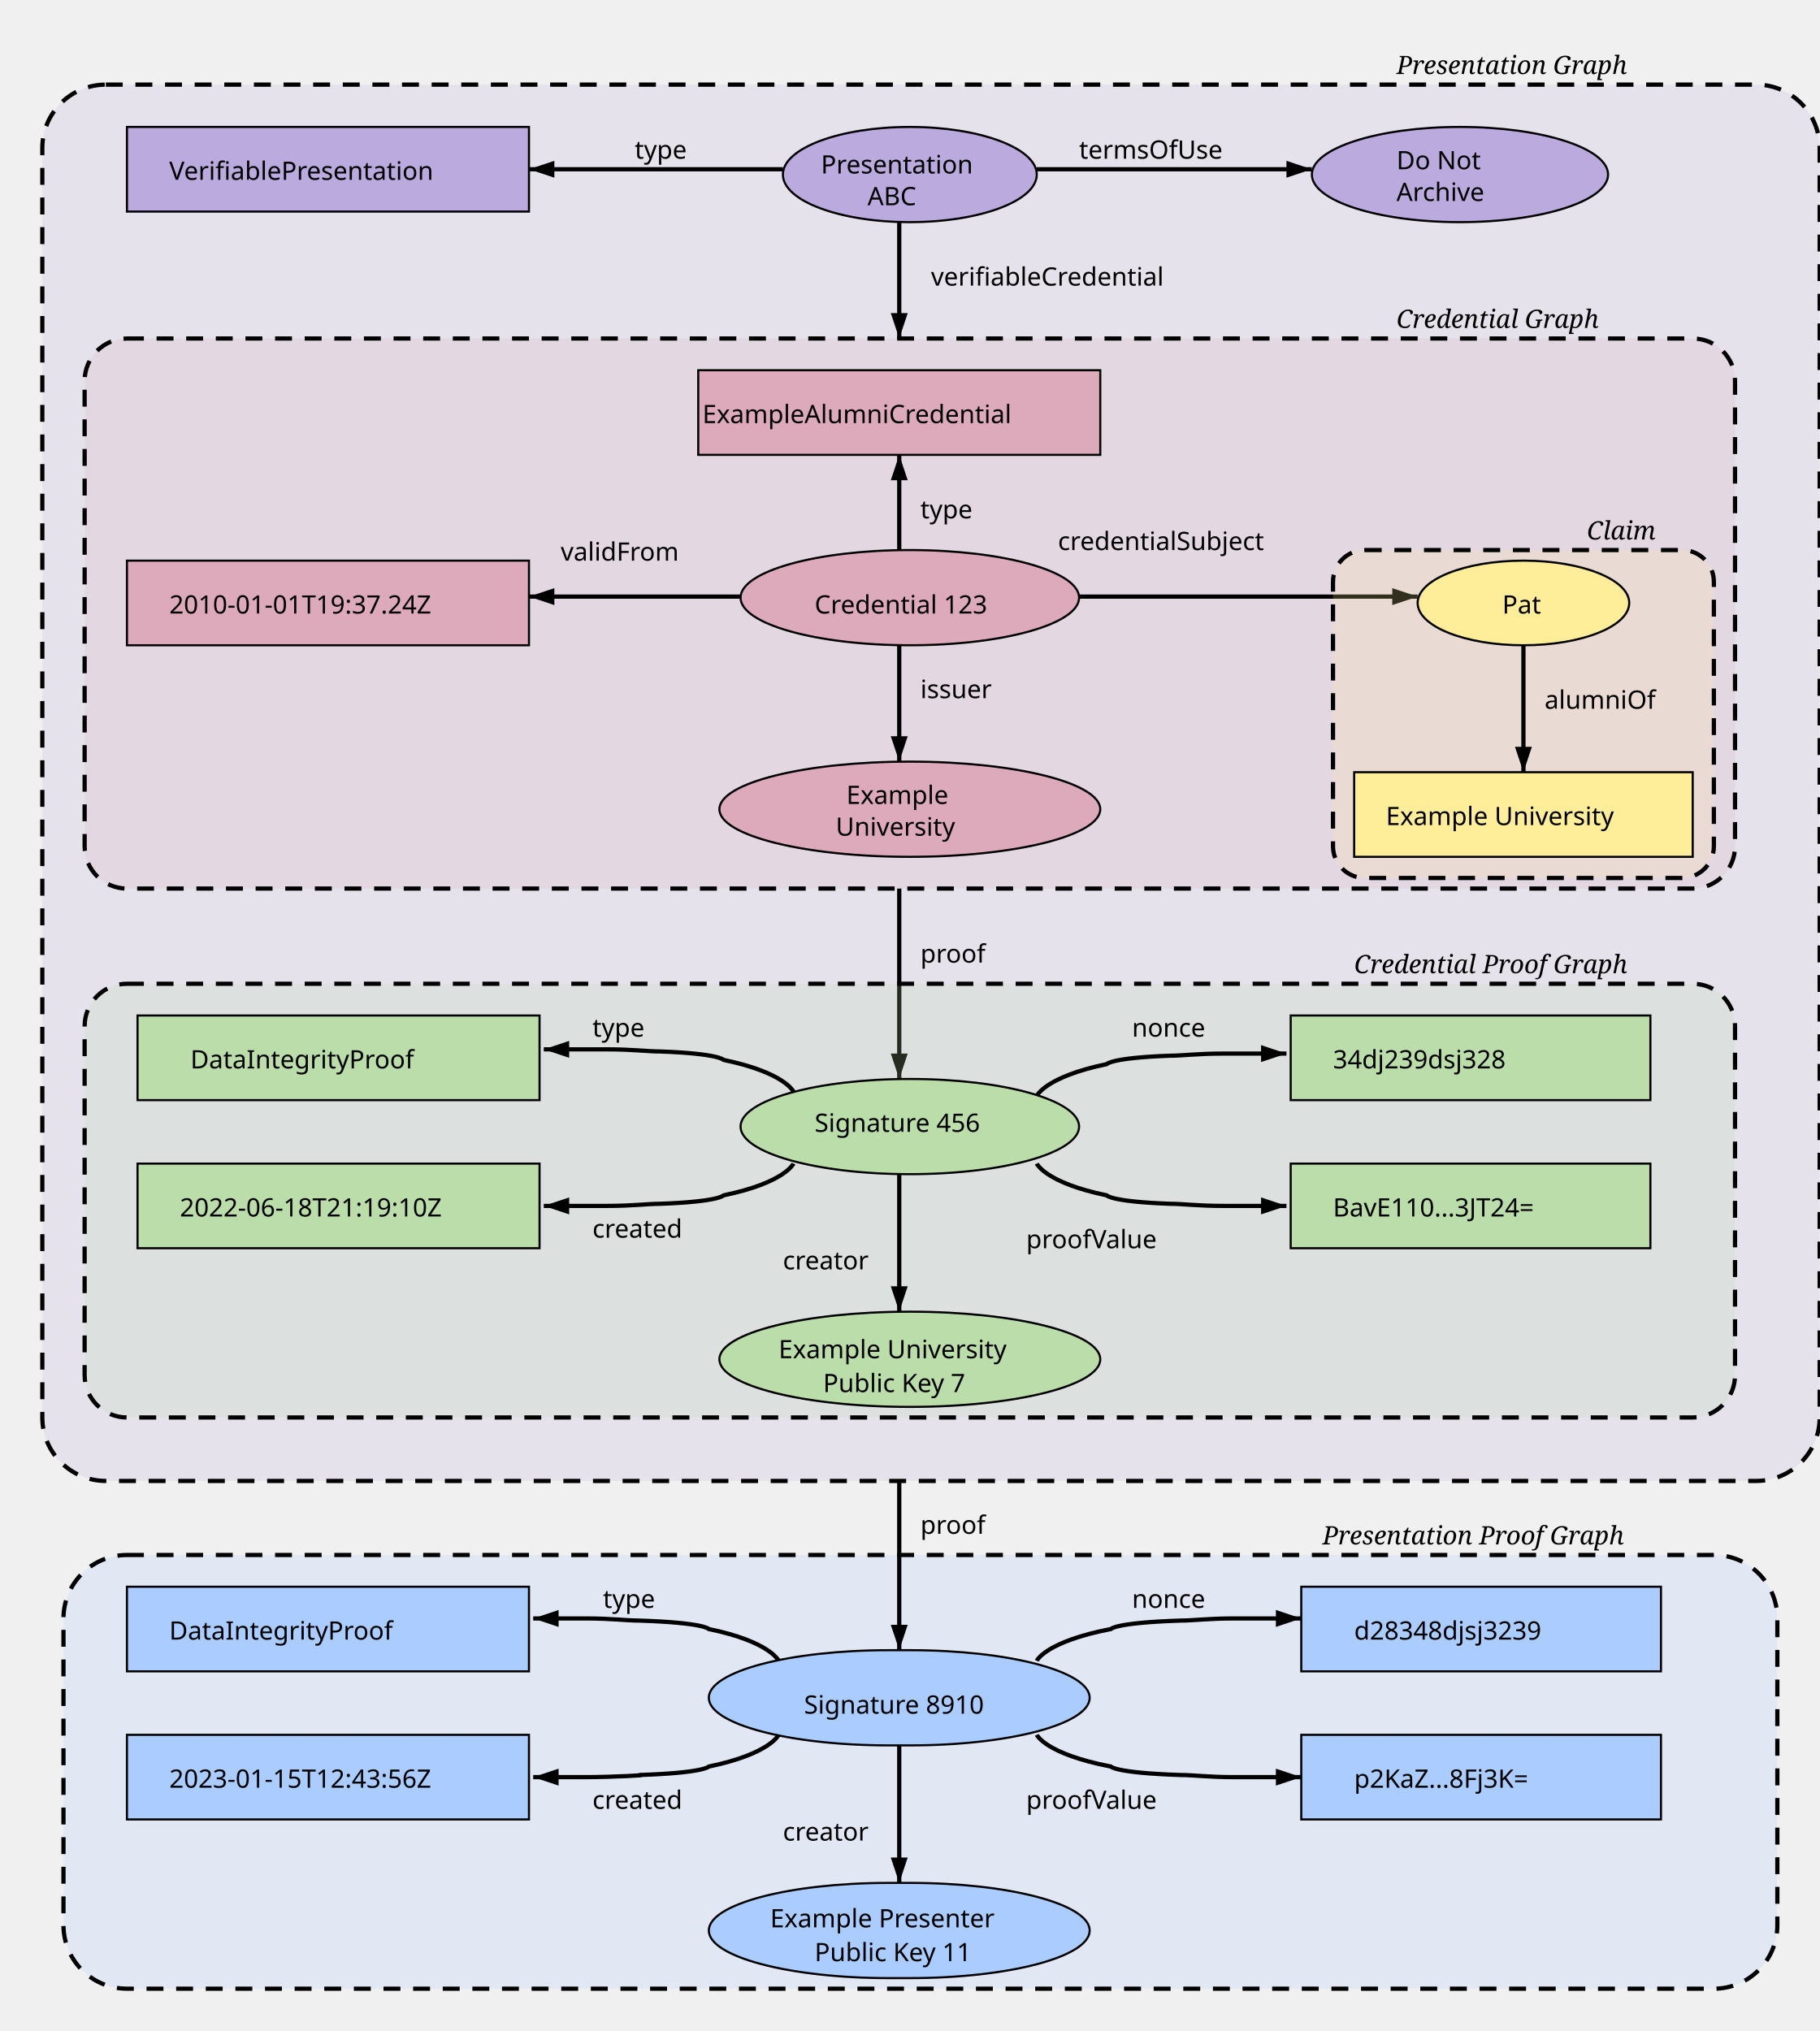
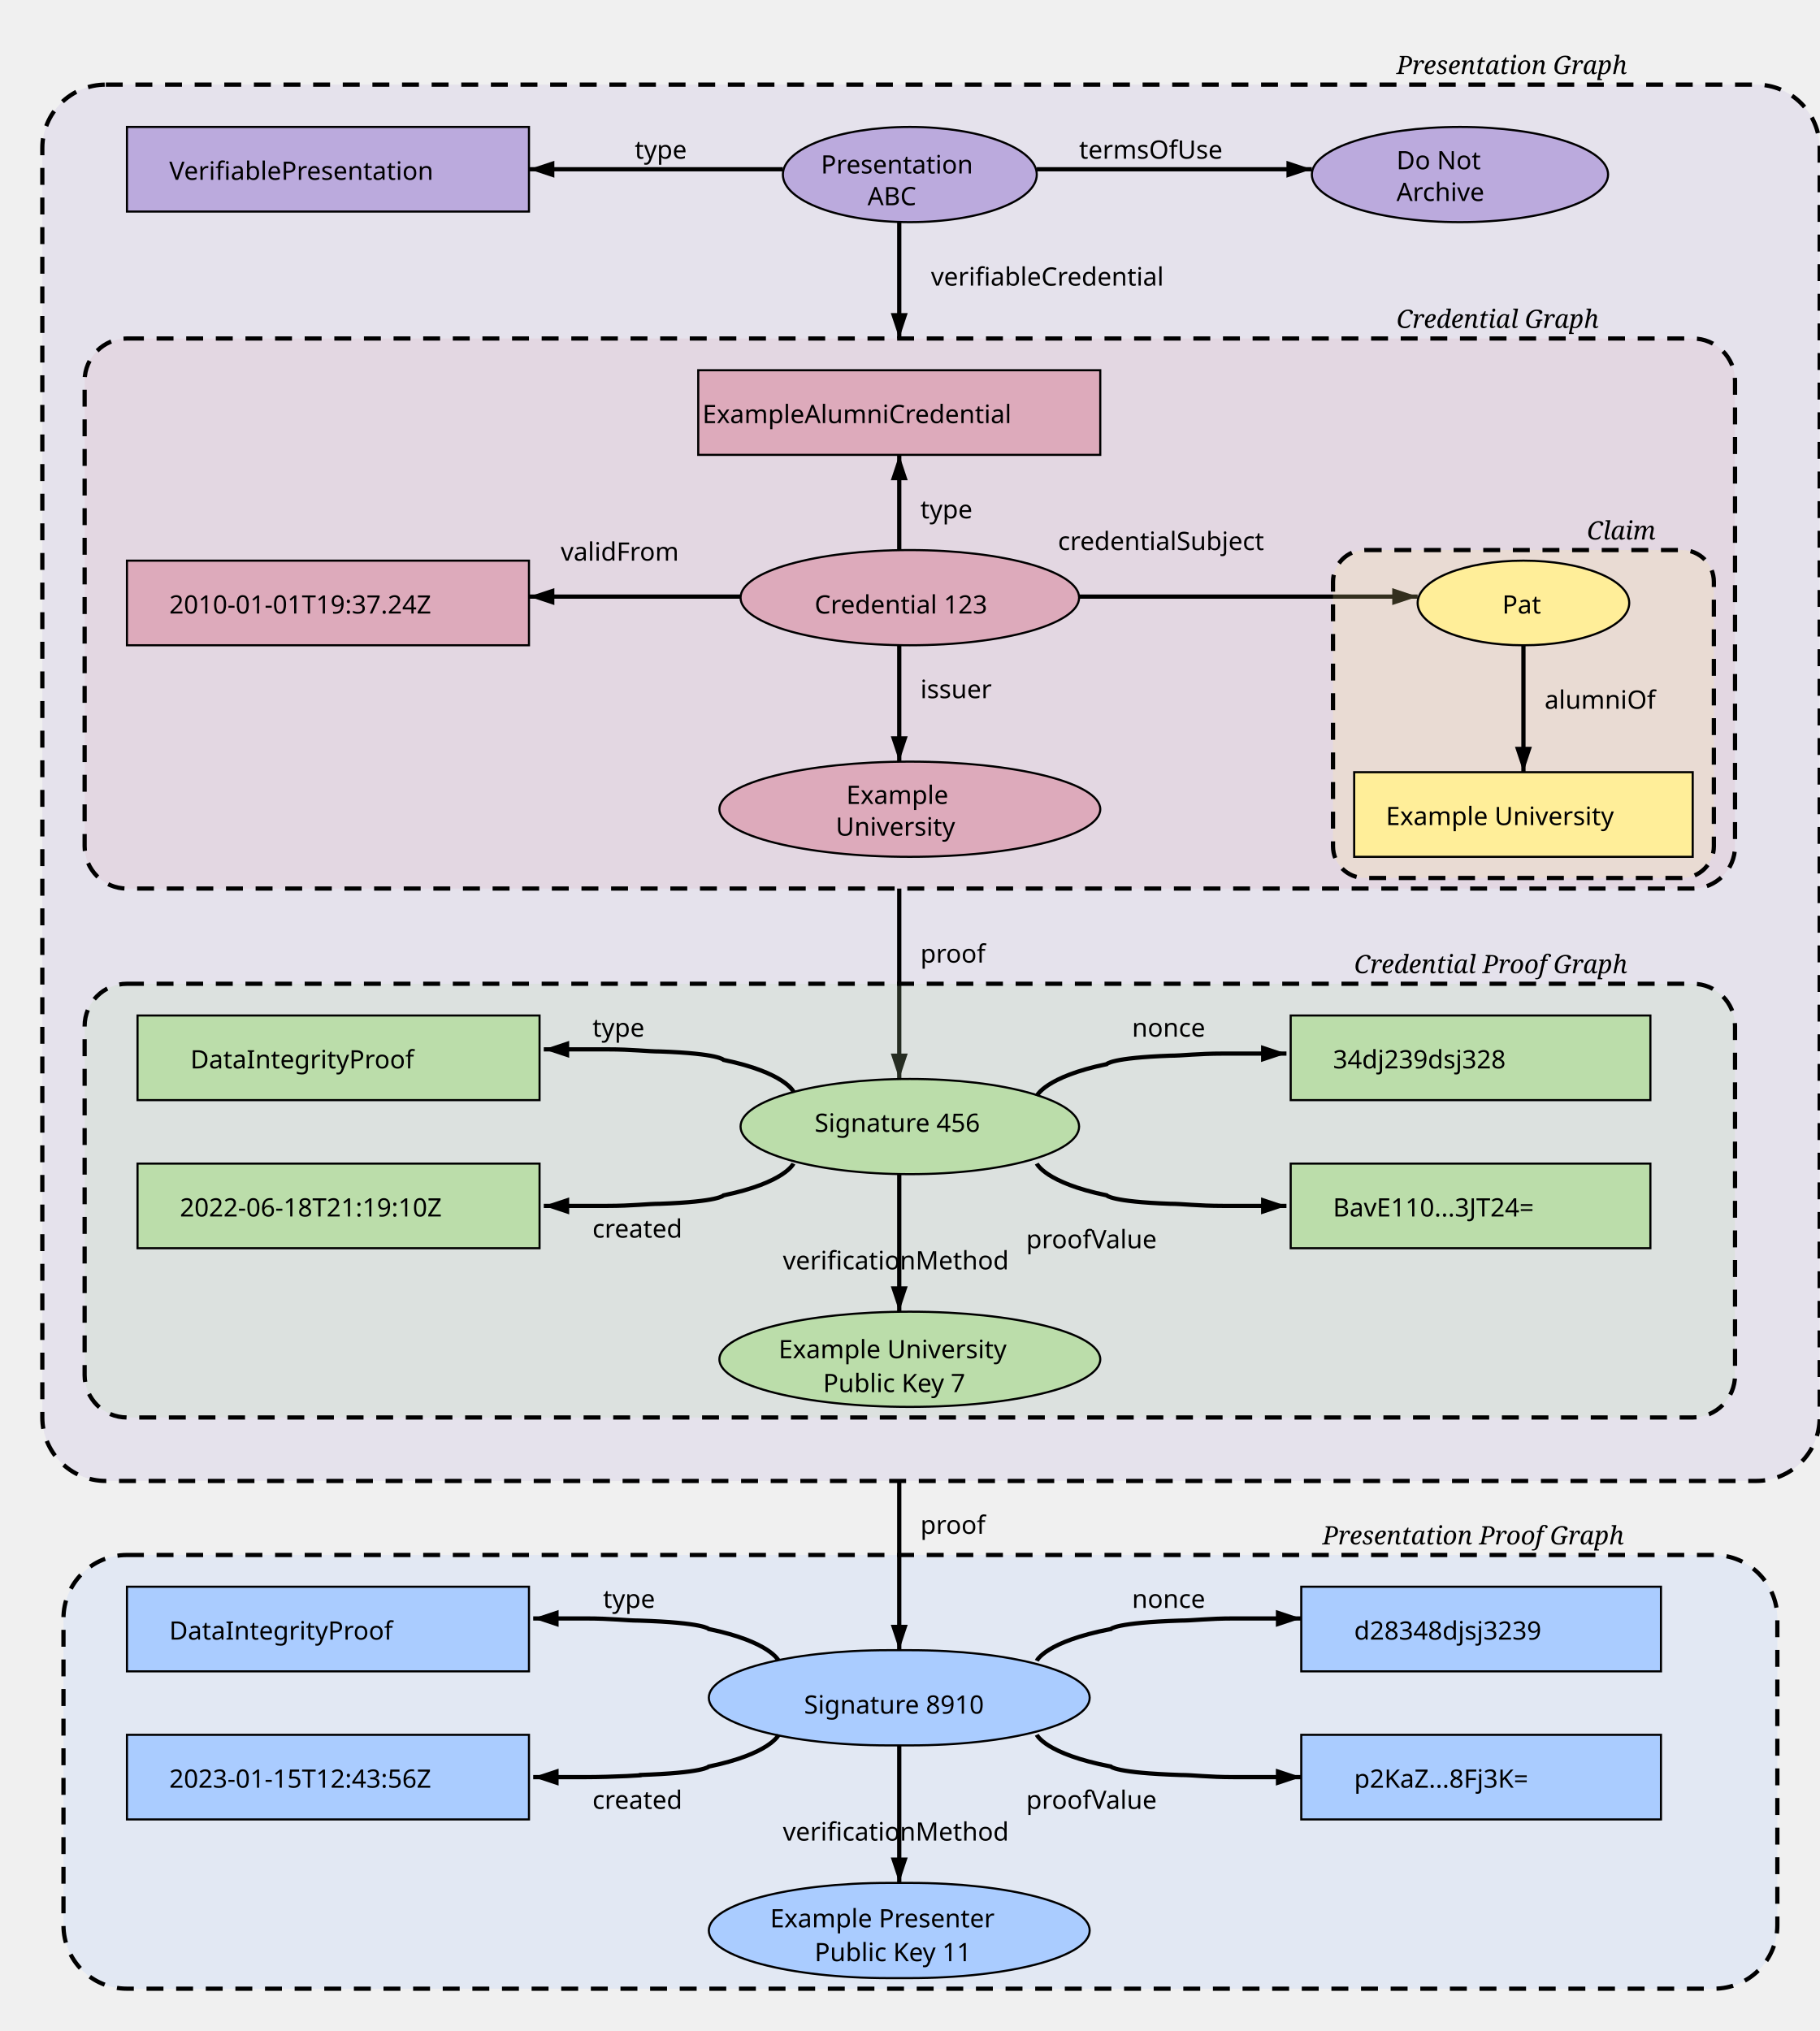
<svg xmlns="http://www.w3.org/2000/svg" version="1.1" viewBox="0 0 860 960" fill="none">
  <defs>
    <style>
      rect { stroke-width: 1 ; stroke: #000}
		  .graph { stroke-width: 2; stroke-dasharray: 8,6; fill-opacity: 0.2}
			.graph-label {font-family: serif ; font-style: italic }
			line, .arcs { stroke: #000 ; stroke-width: 2; marker-end: url(#arrow) }
  		text { fill: #000; font-size: 12 ; font-family: sans-serif }
			.presentation &gt; rect { fill: #bad}
			.credential &gt; rect { fill: #dab}
			.credential-proof &gt; rect { fill: #bda}
			.presentation-proof &gt; rect { fill: #acf}
			.claim &gt; rect { fill: #fe9}
		  #background { stroke: none; fill: #fff}
  	</style>
    <marker id="arrow" viewBox="0 0 6 4" refX="6" refY="2" fill="#000" markerWidth="6" markerHeight="4" orient="auto">
      <path d="M0 0v4l6 -2z" />
    </marker>
  </defs>
  <rect id="background" />
  <g class="presentation">
    <text class="graph-label" x="660" y="35">Presentation Graph</text>
    <rect x="20" y="40" rx="30" width="840" height="660" class="graph" />
    <rect x="370" y="60" rx="60" width="120" ry="25" height="45" />
    <text x="388" y="82">Presentation
      <tspan x="410" dy="15">ABC</tspan>
    </text>
    <line x1="370" y1="80" x2="250" y2="80" />
    <text x="300" y="75">type</text>
    <rect x="60" y="60" width="190" height="40" />
    <text x="80" y="85">VerifiablePresentation</text>
    <line x1="490" y1="80" x2="620" y2="80" />
    <text x="510" y="75">termsOfUse</text>
    <rect x="620" y="60" rx="70" ry="25" width="140" height="45" />
    <text x="660" y="80">Do Not
		    <tspan x="660" dy="15">Archive</tspan>
    </text>
  </g>
  <line x1="425" y1="105" x2="425" y2="160" />
  <text x="440" y="135">verifiableCredential</text>
  <g>
    <g class="credential">
      <text class="graph-label" x="660" y="155">Credential Graph</text>
      <rect x="40" y="160" rx="20" width="780" height="260" class="graph" />
      <rect x="350" y="260" rx="80" width="160" ry="25" height="45" />
      <text x="385" y="290">Credential 123</text>
      <line x1="350" y1="282" x2="250" y2="282" />
      <text x="265" y="265">validFrom</text>
      <rect x="60" y="265" width="190" height="40" />
      <text x="80" y="290">2010-01-01T19:37.24Z</text>
      <line x1="425" y1="260" x2="425" y2="215" />
      <text x="435" y="245">type</text>
      <rect x="330" y="175" width="190" height="40" />
      <text x="332" y="200">ExampleAlumniCredential</text>
      <line x1="510" y1="282" x2="670" y2="282" />
      <text x="500" y="260">credentialSubject</text>
      <g class="claim">
        <rect x="630" y="260" width="180" height="155" class="graph" rx="15" />
        <text x="750" y="255" class="graph-label">Claim</text>
        <rect x="670" y="265" width="100" height="40" rx="50" ry="20" />
        <text x="710" y="290">Pat</text>
        <line x1="720" y1="305" x2="720" y2="365" />
        <text x="730" y="335">alumniOf</text>
        <rect x="640" y="365" width="160" height="40" />
        <text x="655" y="390" fill="#000">Example University</text>
      </g>
      <line x1="425" y1="305" x2="425" y2="360" />
      <text x="435" y="330">issuer</text>
      <rect x="340" y="360" rx="90" width="180" ry="25" height="45" />
      <text x="400" y="380">Example
						<tspan x="395" dy="15">University</tspan>
      </text>
    </g>
    <line x1="425" y1="420" x2="425" y2="510" />
    <text x="435" y="455">proof</text>
    <g class="credential-proof">
      <text class="graph-label" x="640" y="460">Credential Proof Graph</text>
      <rect x="40" y="465" rx="20" width="780" height="205" class="graph" />
      <rect x="350" y="510" width="160" height="45" rx="80" ry="25" />
      <text x="385" y="535">Signature 456</text>
      <path class="arcs" d="m375 516c0 0 -4 -9 -33 -15c0 0 -2 -3 -30 -4c-6 0 -13 -1 -25 -1h-30" />
      <text x="280" y="490">type</text>
      <rect x="65" y="480" height="40" width="190" />
      <text x="90" y="505">DataIntegrityProof</text>
      <path class="arcs" d="m375 550c0 0 -4 9 -33 15c0 0 -2 3 -30 4c-6 0 -13 1 -25 1h-30" />
      <text x="280" y="585">created</text>
      <rect x="65" y="550" width="190" height="40" />
      <text x="85" y="575">2022-06-18T21:19:10Z</text>
      <path class="arcs" d="m490 518c0 0 4 -9 33 -15c0 0 2 -3 30 -4c6 0 13 -1 25 -1h30" />
      <text x="535" y="490">nonce</text>
      <rect x="610" y="480" width="170" height="40" />
      <text x="630" y="505">34dj239dsj328</text>
      <path class="arcs" d="m490 550c0 0 4 9 33 15c0 0 2 3 30 4c6 0 13 1 25 1h30" />
      <text x="485" y="590">proofValue</text>
      <rect x="610" y="550" width="170" height="40" />
      <text x="630" y="575">BavE110...3JT24=</text>
      <line x1="425" y1="555" x2="425" y2="620" />
-       <text x="370" y="600">creator</text>
+       <text x="370" y="600">verificationMethod</text>
      <rect x="340" y="620" rx="90" width="180" ry="25" height="45" />
      <text x="368" y="642">Example University
			    <tspan x="389" dy="16">Public Key 7</tspan>
      </text>
    </g>
  </g>
  <g class="presentation-proof">
    <text class="graph-label" x="625" y="730">Presentation Proof Graph</text>
    <rect class="graph" x="30" y="735" rx="30" width="810" height="205" />
    <line x1="425" y1="700" x2="425" y2="780" />
    <text x="435" y="725">proof</text>
    <rect x="335" y="780" rx="85" ry="25" width="180" height="45" />
    <text x="380" y="810">Signature 8910</text>
    <path class="arcs" d="m368 785c0 0 -4 -9 -33 -15c0 0 -2 -3 -33 -4c-6 0 -13 -1 -25 -1h-25" />
    <text x="285" y="760">type</text>
    <rect x="60" y="750" width="190" height="40" />
    <text x="80" y="775">DataIntegrityProof</text>
    <path class="arcs" d="m368 820c0 0 -4 9 -33 15c0 0 -2 3 -33 4c6 0 -13 1 -25 1h-25" />
    <text x="280" y="855">created</text>
    <rect x="60" y="820" width="190" height="40" />
    <text x="80" y="845">2023-01-15T12:43:56Z</text>
    <path class="arcs" d="m490 785c0 0 4 -9 35 -15c0 0 2 -3 33 -4c6 0 13 -1 25 -1h32" />
    <text x="535" y="760">nonce</text>
    <rect x="615" y="750" width="170" height="40" />
    <text x="640" y="775">d28348djsj3239</text>
    <path class="arcs" d="m490 820c0 0 4 9 35 15c0 0 2 3 33 4c6 0 13 1 25 1h32" />
    <text x="485" y="855">proofValue</text>
    <rect x="615" y="820" width="170" height="40" />
    <text x="640" y="845">p2KaZ...8Fj3K=</text>
    <line x1="425" x2="425" y1="825" y2="890" />
-     <text x="370" y="870">creator</text>
+     <text x="370" y="870">verificationMethod</text>
    <rect x="335" y="890" rx="85" ry="25" width="180" height="45" />
    <text x="364" y="911">Example Presenter
        <tspan x="385" dy="16">Public Key 11</tspan>
    </text>
  </g>
</svg>
